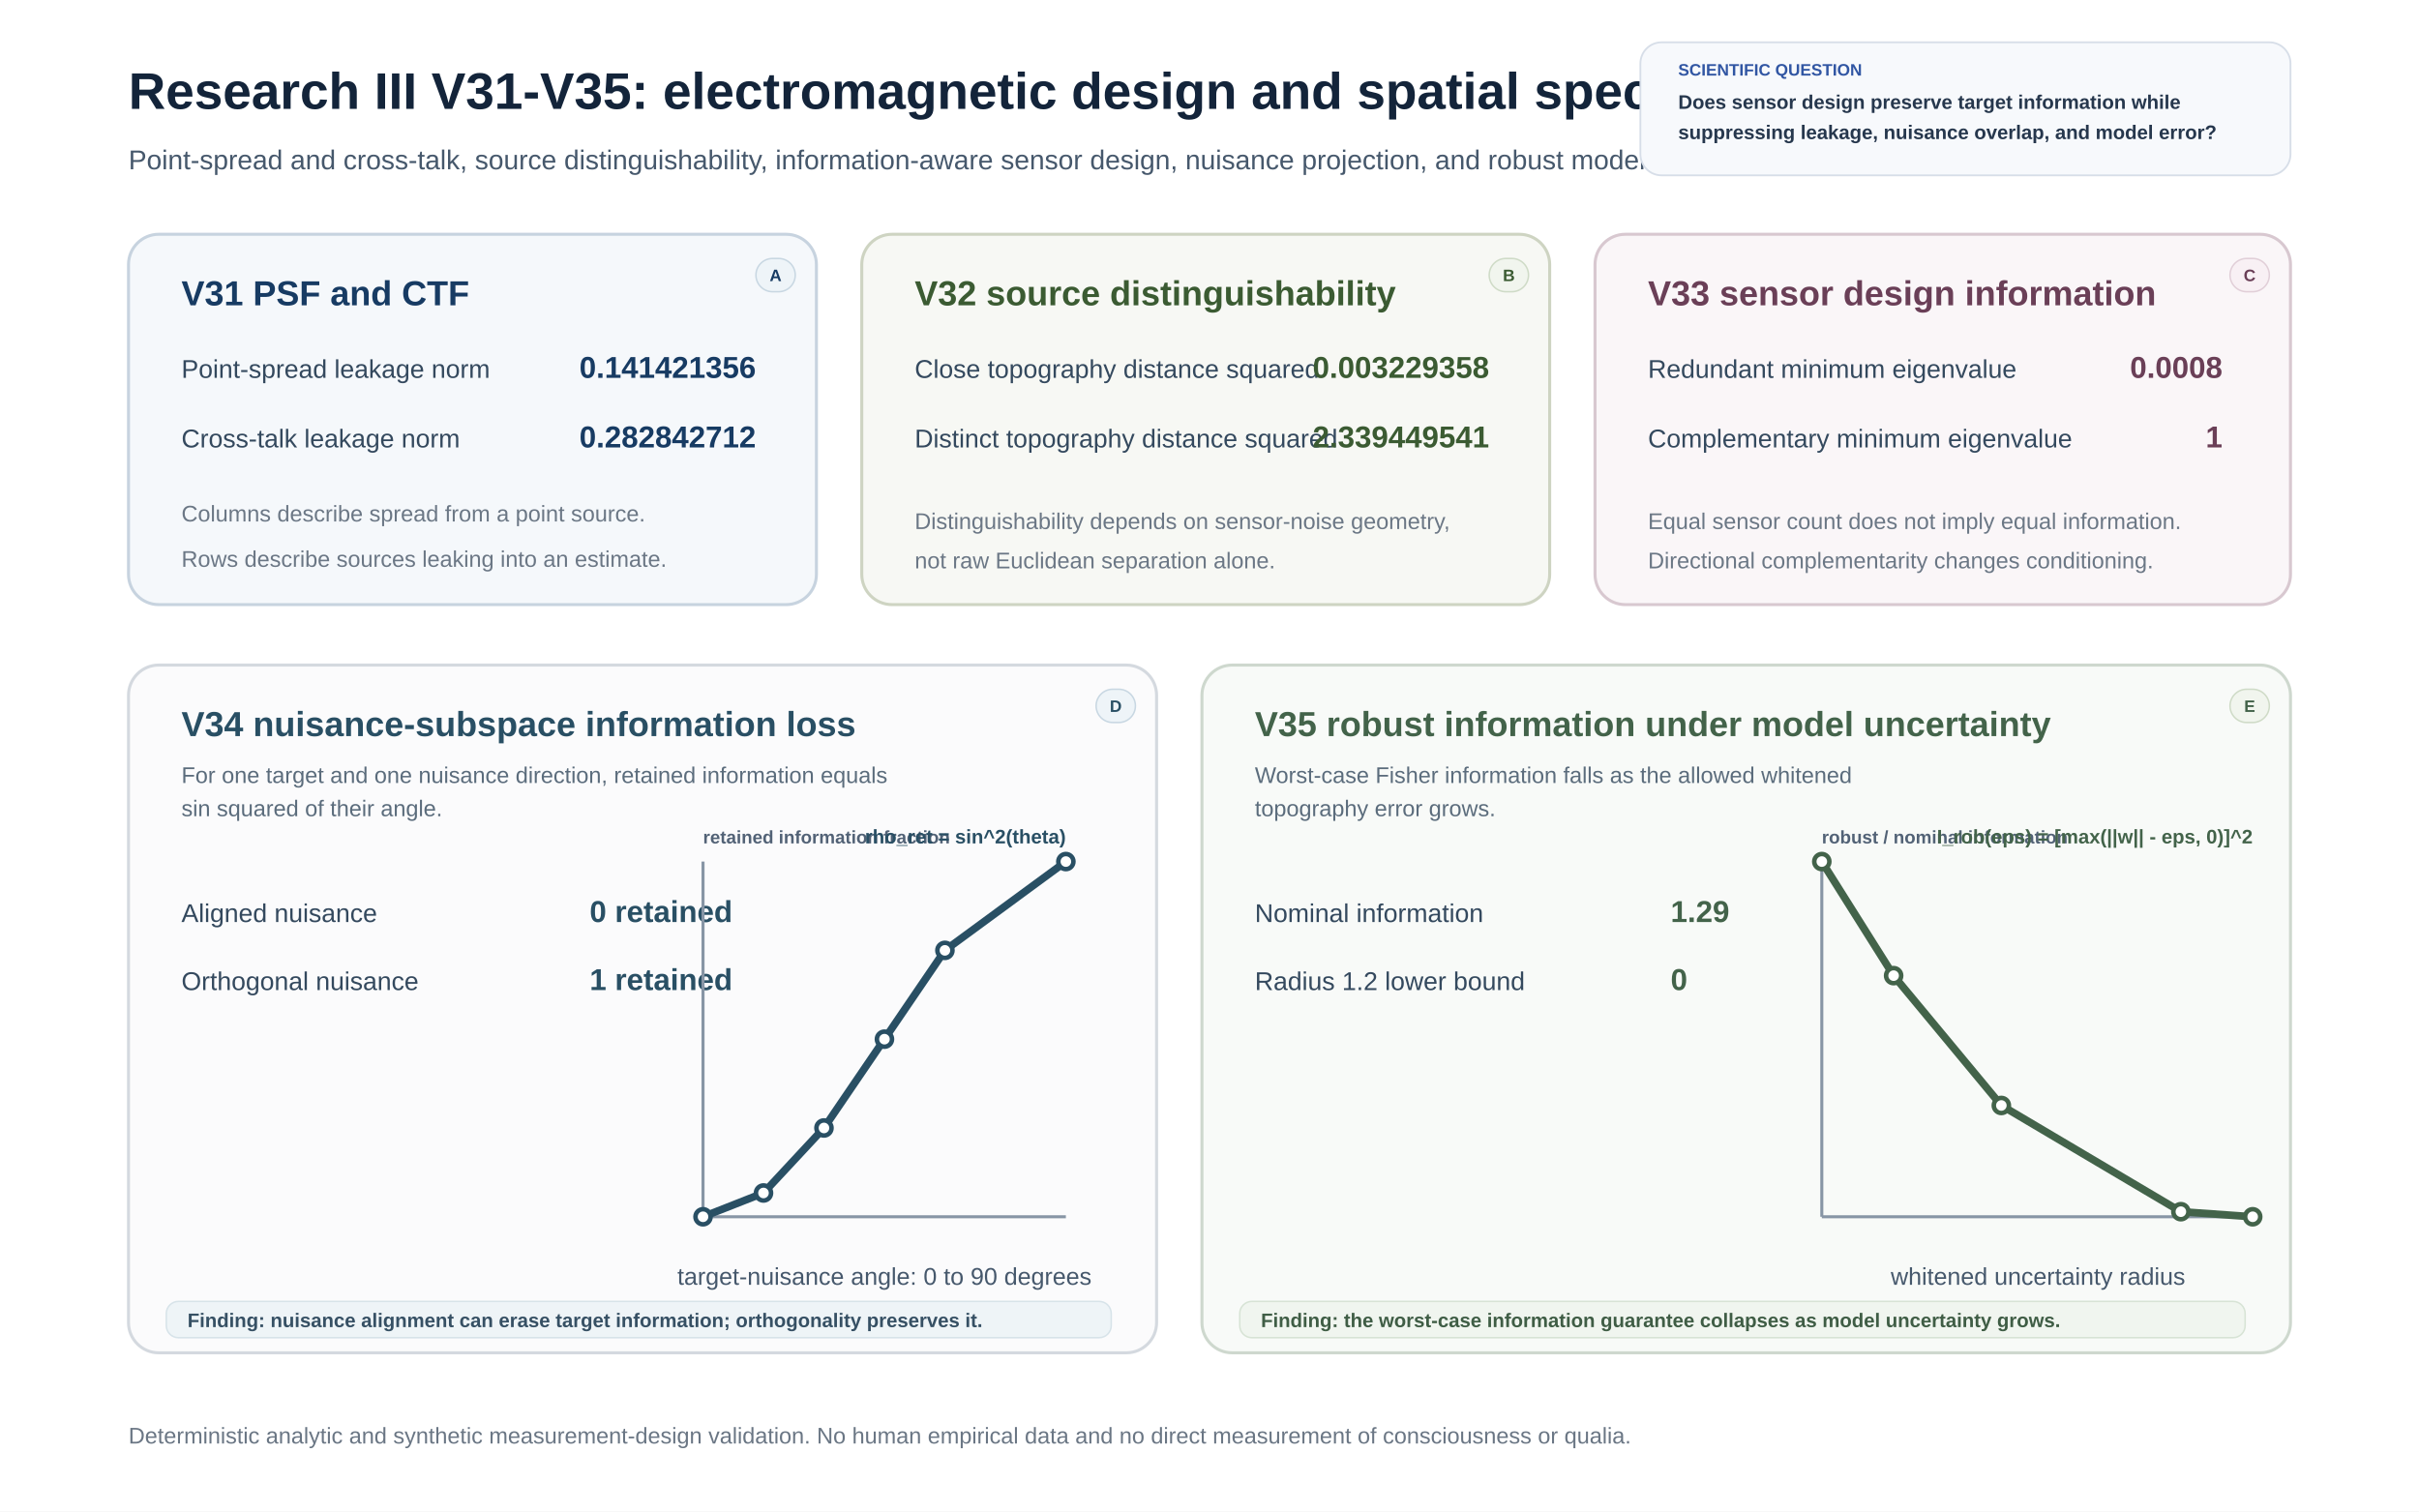
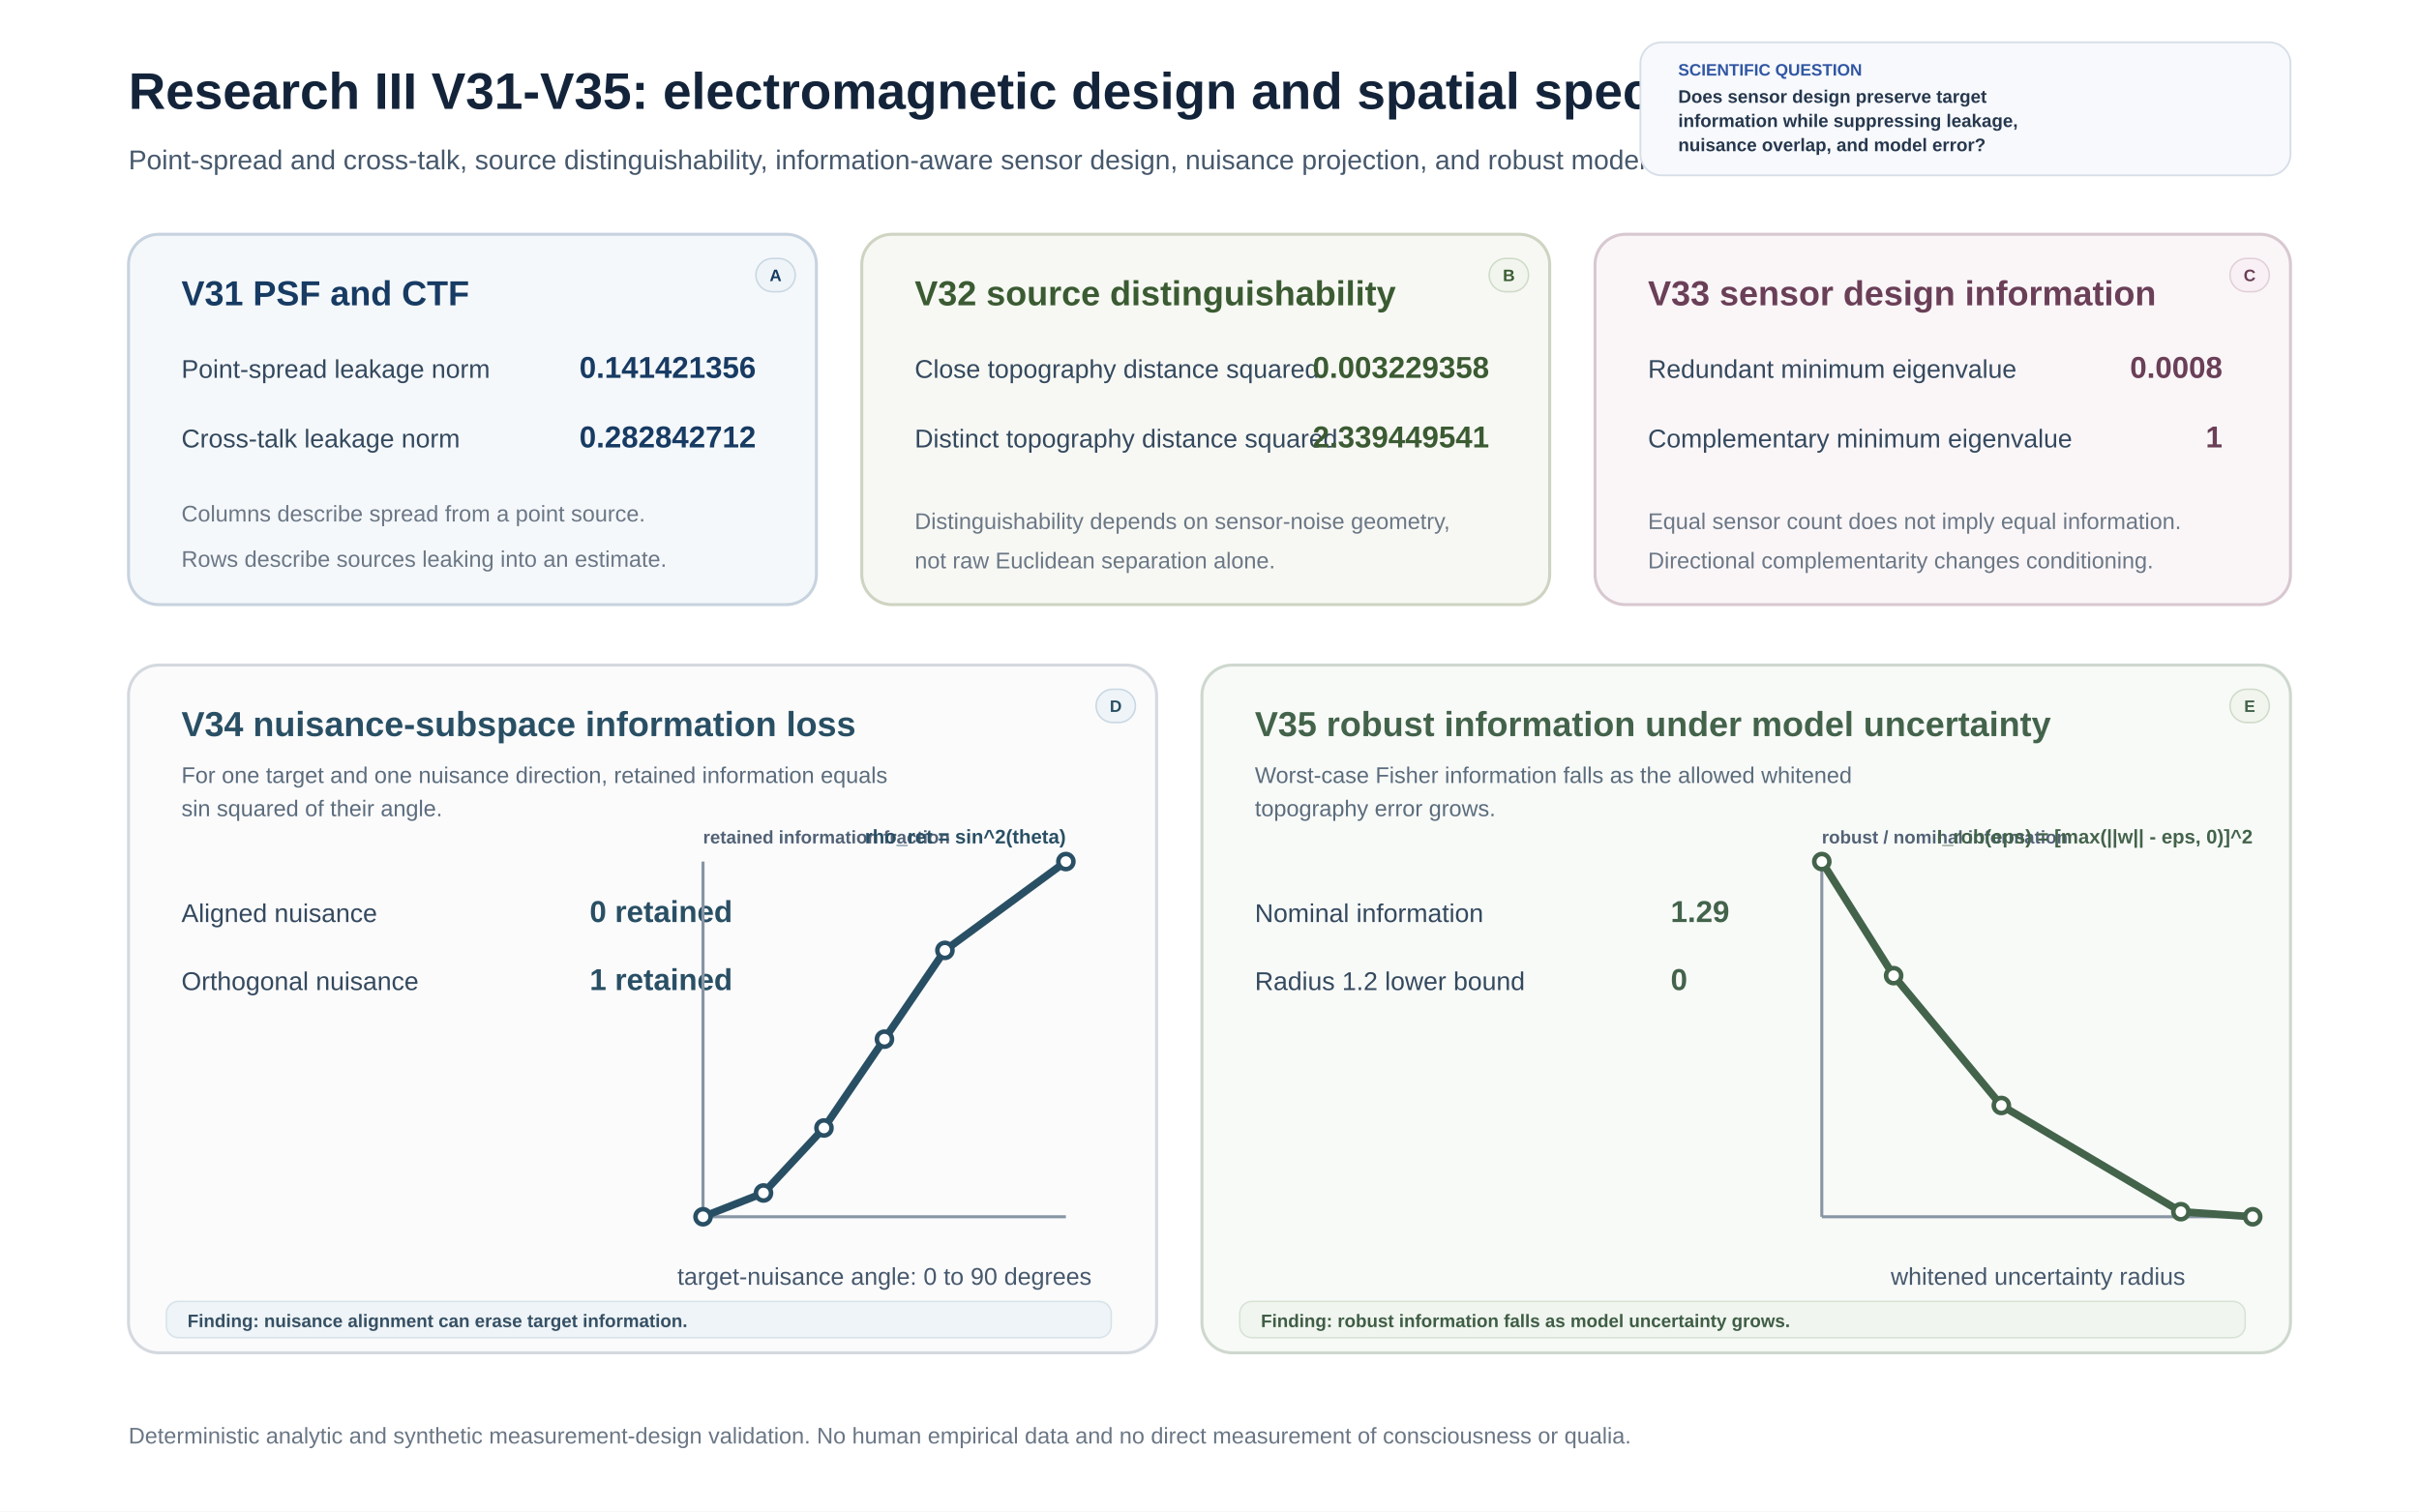
<svg xmlns="http://www.w3.org/2000/svg" width="1600" height="1000" viewBox="0 0 1600 1000">
  <rect width="1600" height="1000" fill="#ffffff" />
  <text x="85" y="72" font-family="Arial, Helvetica, sans-serif" font-size="34" font-weight="700" fill="#13243a">Research III V31-V35: electromagnetic design and spatial specificity</text>
  <text x="85" y="112" font-family="Arial, Helvetica, sans-serif" font-size="18" fill="#46586c">Point-spread and cross-talk, source distinguishability, information-aware sensor design, nuisance projection, and robust model uncertainty.</text>
  <rect x="1085" y="28" width="430" height="88" rx="14" fill="#f7f9fc" stroke="#d7dee8" stroke-width="1.2" />
  <text x="1110" y="50" font-family="Arial, Helvetica, sans-serif" font-size="11" font-weight="700" fill="#3156a3">SCIENTIFIC QUESTION</text>
-   <text x="1110" y="72" font-family="Arial, Helvetica, sans-serif" font-size="13" font-weight="700" fill="#26374d">Does sensor design preserve target information while</text>
-   <text x="1110" y="92" font-family="Arial, Helvetica, sans-serif" font-size="13" font-weight="700" fill="#26374d">suppressing leakage, nuisance overlap, and model error?</text>
+   <text x="1110" y="68" font-family="Arial, Helvetica, sans-serif" font-size="12" font-weight="700" fill="#26374d">Does sensor design preserve target</text>
+   <text x="1110" y="84" font-family="Arial, Helvetica, sans-serif" font-size="12" font-weight="700" fill="#26374d">information while suppressing leakage,</text>
+   <text x="1110" y="100" font-family="Arial, Helvetica, sans-serif" font-size="12" font-weight="700" fill="#26374d">nuisance overlap, and model error?</text>
  <rect x="85" y="155" width="455" height="245" rx="20" fill="#f5f8fb" stroke="#c7d3df" stroke-width="2" />
  <text x="120" y="202" font-family="Arial, Helvetica, sans-serif" font-size="23" font-weight="700" fill="#173b63">V31 PSF and CTF</text>
  <text x="120" y="250" font-family="Arial, Helvetica, sans-serif" font-size="17" fill="#34495e">Point-spread leakage norm</text>
  <text x="500" y="250" text-anchor="end" font-family="Arial, Helvetica, sans-serif" font-size="20" font-weight="700" fill="#173b63">0.141421356</text>
  <text x="120" y="296" font-family="Arial, Helvetica, sans-serif" font-size="17" fill="#34495e">Cross-talk leakage norm</text>
  <text x="500" y="296" text-anchor="end" font-family="Arial, Helvetica, sans-serif" font-size="20" font-weight="700" fill="#173b63">0.282842712</text>
  <text x="120" y="345" font-family="Arial, Helvetica, sans-serif" font-size="15" fill="#6b7785">Columns describe spread from a point source.</text>
  <text x="120" y="375" font-family="Arial, Helvetica, sans-serif" font-size="15" fill="#6b7785">Rows describe sources leaking into an estimate.</text>
  <rect x="570" y="155" width="455" height="245" rx="20" fill="#f7f8f4" stroke="#ced4c2" stroke-width="2" />
  <text x="605" y="202" font-family="Arial, Helvetica, sans-serif" font-size="23" font-weight="700" fill="#3b5b32">V32 source distinguishability</text>
  <text x="605" y="250" font-family="Arial, Helvetica, sans-serif" font-size="17" fill="#34495e">Close topography distance squared</text>
  <text x="985" y="250" text-anchor="end" font-family="Arial, Helvetica, sans-serif" font-size="20" font-weight="700" fill="#3b5b32">0.003229358</text>
  <text x="605" y="296" font-family="Arial, Helvetica, sans-serif" font-size="17" fill="#34495e">Distinct topography distance squared</text>
  <text x="985" y="296" text-anchor="end" font-family="Arial, Helvetica, sans-serif" font-size="20" font-weight="700" fill="#3b5b32">2.339449541</text>
  <text x="605" y="350" font-family="Arial, Helvetica, sans-serif" font-size="15" fill="#6b7785">Distinguishability depends on sensor-noise geometry,</text>
  <text x="605" y="376" font-family="Arial, Helvetica, sans-serif" font-size="15" fill="#6b7785">not raw Euclidean separation alone.</text>
  <rect x="1055" y="155" width="460" height="245" rx="20" fill="#faf6f8" stroke="#d8c8d0" stroke-width="2" />
  <text x="1090" y="202" font-family="Arial, Helvetica, sans-serif" font-size="23" font-weight="700" fill="#6a3f57">V33 sensor design information</text>
  <text x="1090" y="250" font-family="Arial, Helvetica, sans-serif" font-size="17" fill="#34495e">Redundant minimum eigenvalue</text>
  <text x="1470" y="250" text-anchor="end" font-family="Arial, Helvetica, sans-serif" font-size="20" font-weight="700" fill="#6a3f57">0.0008</text>
  <text x="1090" y="296" font-family="Arial, Helvetica, sans-serif" font-size="17" fill="#34495e">Complementary minimum eigenvalue</text>
  <text x="1470" y="296" text-anchor="end" font-family="Arial, Helvetica, sans-serif" font-size="20" font-weight="700" fill="#6a3f57">1</text>
  <text x="1090" y="350" font-family="Arial, Helvetica, sans-serif" font-size="15" fill="#6b7785">Equal sensor count does not imply equal information.</text>
  <text x="1090" y="376" font-family="Arial, Helvetica, sans-serif" font-size="15" fill="#6b7785">Directional complementarity changes conditioning.</text>
  <rect x="500" y="171" width="26" height="22" rx="11" fill="#eef4f8" stroke="#c8d7e2" />
  <text x="513" y="186" text-anchor="middle" font-family="Arial, Helvetica, sans-serif" font-size="11" font-weight="700" fill="#173b63">A</text>
  <rect x="985" y="171" width="26" height="22" rx="11" fill="#f1f5ee" stroke="#cfdbc7" />
  <text x="998" y="186" text-anchor="middle" font-family="Arial, Helvetica, sans-serif" font-size="11" font-weight="700" fill="#3b5b32">B</text>
  <rect x="1475" y="171" width="26" height="22" rx="11" fill="#f8f0f4" stroke="#e1cfd8" />
  <text x="1488" y="186" text-anchor="middle" font-family="Arial, Helvetica, sans-serif" font-size="11" font-weight="700" fill="#6a3f57">C</text>
  <rect x="85" y="440" width="680" height="455" rx="20" fill="#fbfbfc" stroke="#d4d9df" stroke-width="2" />
  <text x="120" y="487" font-family="Arial, Helvetica, sans-serif" font-size="23" font-weight="700" fill="#294f64">V34 nuisance-subspace information loss</text>
  <text x="120" y="518" font-family="Arial, Helvetica, sans-serif" font-size="15" fill="#5b6c7c">For one target and one nuisance direction, retained information equals</text>
  <text x="120" y="540" font-family="Arial, Helvetica, sans-serif" font-size="15" fill="#5b6c7c">sin squared of their angle.</text>
  <text x="120" y="610" font-family="Arial, Helvetica, sans-serif" font-size="17" fill="#34495e">Aligned nuisance</text>
  <text x="390" y="610" font-family="Arial, Helvetica, sans-serif" font-size="20" font-weight="700" fill="#294f64">0 retained</text>
  <text x="120" y="655" font-family="Arial, Helvetica, sans-serif" font-size="17" fill="#34495e">Orthogonal nuisance</text>
  <text x="390" y="655" font-family="Arial, Helvetica, sans-serif" font-size="20" font-weight="700" fill="#294f64">1 retained</text>
  <line x1="465" y1="805" x2="705" y2="805" stroke="#8795a5" stroke-width="2" />
  <line x1="465" y1="570" x2="465" y2="805" stroke="#8795a5" stroke-width="2" />
  <polyline points="465,805 505,789.258 545,746.25 585,687.5 625,628.75 705,570" fill="none" stroke="#294f64" stroke-width="5" stroke-linecap="round" stroke-linejoin="round" />
  <circle cx="465" cy="805" r="5" fill="#fff" stroke="#294f64" stroke-width="3" />
  <circle cx="505" cy="789.258" r="5" fill="#fff" stroke="#294f64" stroke-width="3" />
  <circle cx="545" cy="746.25" r="5" fill="#fff" stroke="#294f64" stroke-width="3" />
  <circle cx="585" cy="687.5" r="5" fill="#fff" stroke="#294f64" stroke-width="3" />
  <circle cx="625" cy="628.75" r="5" fill="#fff" stroke="#294f64" stroke-width="3" />
  <circle cx="705" cy="570" r="5" fill="#fff" stroke="#294f64" stroke-width="3" />
  <text x="585" y="850" text-anchor="middle" font-family="Arial, Helvetica, sans-serif" font-size="16" fill="#46586c">target-nuisance angle: 0 to 90 degrees</text>
  <rect x="795" y="440" width="720" height="455" rx="20" fill="#f8faf8" stroke="#ced8ce" stroke-width="2" />
  <text x="830" y="487" font-family="Arial, Helvetica, sans-serif" font-size="23" font-weight="700" fill="#43634a">V35 robust information under model uncertainty</text>
  <text x="830" y="518" font-family="Arial, Helvetica, sans-serif" font-size="15" fill="#5b6c7c">Worst-case Fisher information falls as the allowed whitened</text>
  <text x="830" y="540" font-family="Arial, Helvetica, sans-serif" font-size="15" fill="#5b6c7c">topography error grows.</text>
  <rect x="725" y="456" width="26" height="22" rx="11" fill="#eef4f8" stroke="#c8d7e2" />
  <text x="738" y="471" text-anchor="middle" font-family="Arial, Helvetica, sans-serif" font-size="11" font-weight="700" fill="#294f64">D</text>
  <text x="465" y="558" font-family="Arial, Helvetica, sans-serif" font-size="12" font-weight="700" fill="#526276">retained information fraction</text>
  <text x="705" y="558" text-anchor="end" font-family="Arial, Helvetica, sans-serif" font-size="13" font-weight="700" fill="#294f64">rho_ret = sin^2(theta)</text>
  <rect x="1475" y="456" width="26" height="22" rx="11" fill="#f1f5ee" stroke="#cfdbc7" />
  <text x="1488" y="471" text-anchor="middle" font-family="Arial, Helvetica, sans-serif" font-size="11" font-weight="700" fill="#43634a">E</text>
  <text x="1205" y="558" font-family="Arial, Helvetica, sans-serif" font-size="12" font-weight="700" fill="#526276">robust / nominal information</text>
  <text x="1490" y="558" text-anchor="end" font-family="Arial, Helvetica, sans-serif" font-size="13" font-weight="700" fill="#43634a">I_rob(eps) = [max(||w|| - eps, 0)]^2</text>
  <text x="830" y="610" font-family="Arial, Helvetica, sans-serif" font-size="17" fill="#34495e">Nominal information</text>
  <text x="1105" y="610" font-family="Arial, Helvetica, sans-serif" font-size="20" font-weight="700" fill="#43634a">1.29</text>
  <text x="830" y="655" font-family="Arial, Helvetica, sans-serif" font-size="17" fill="#34495e">Radius 1.2 lower bound</text>
  <text x="1105" y="655" font-family="Arial, Helvetica, sans-serif" font-size="20" font-weight="700" fill="#43634a">0</text>
  <line x1="1205" y1="805" x2="1490" y2="805" stroke="#8795a5" stroke-width="2" />
  <line x1="1205" y1="570" x2="1205" y2="805" stroke="#8795a5" stroke-width="2" />
  <polyline points="1205,570 1252.5,645.476 1323.75,731.363 1442.5,801.641 1490,805" fill="none" stroke="#43634a" stroke-width="5" stroke-linecap="round" stroke-linejoin="round" />
  <circle cx="1205" cy="570" r="5" fill="#fff" stroke="#43634a" stroke-width="3" />
  <circle cx="1252.5" cy="645.476" r="5" fill="#fff" stroke="#43634a" stroke-width="3" />
  <circle cx="1323.75" cy="731.363" r="5" fill="#fff" stroke="#43634a" stroke-width="3" />
  <circle cx="1442.5" cy="801.641" r="5" fill="#fff" stroke="#43634a" stroke-width="3" />
  <circle cx="1490" cy="805" r="5" fill="#fff" stroke="#43634a" stroke-width="3" />
  <text x="1348" y="850" text-anchor="middle" font-family="Arial, Helvetica, sans-serif" font-size="16" fill="#46586c">whitened uncertainty radius</text>
  <rect x="110" y="861" width="625" height="24" rx="8" fill="#eef4f7" stroke="#d7e3e9" />
-   <text x="124" y="878" font-family="Arial, Helvetica, sans-serif" font-size="13" font-weight="700" fill="#365064">Finding: nuisance alignment can erase target information; orthogonality preserves it.</text>
+   <text x="124" y="878" font-family="Arial, Helvetica, sans-serif" font-size="12" font-weight="700" fill="#365064">Finding: nuisance alignment can erase target information.</text>
  <rect x="820" y="861" width="665" height="24" rx="8" fill="#f0f5ef" stroke="#d7e3d5" />
-   <text x="834" y="878" font-family="Arial, Helvetica, sans-serif" font-size="13" font-weight="700" fill="#3f5d45">Finding: the worst-case information guarantee collapses as model uncertainty grows.</text>
+   <text x="834" y="878" font-family="Arial, Helvetica, sans-serif" font-size="12" font-weight="700" fill="#3f5d45">Finding: robust information falls as model uncertainty grows.</text>
  <text x="85" y="955" font-family="Arial, Helvetica, sans-serif" font-size="15" fill="#6a7684">Deterministic analytic and synthetic measurement-design validation. No human empirical data and no direct measurement of consciousness or qualia.</text>
</svg>
